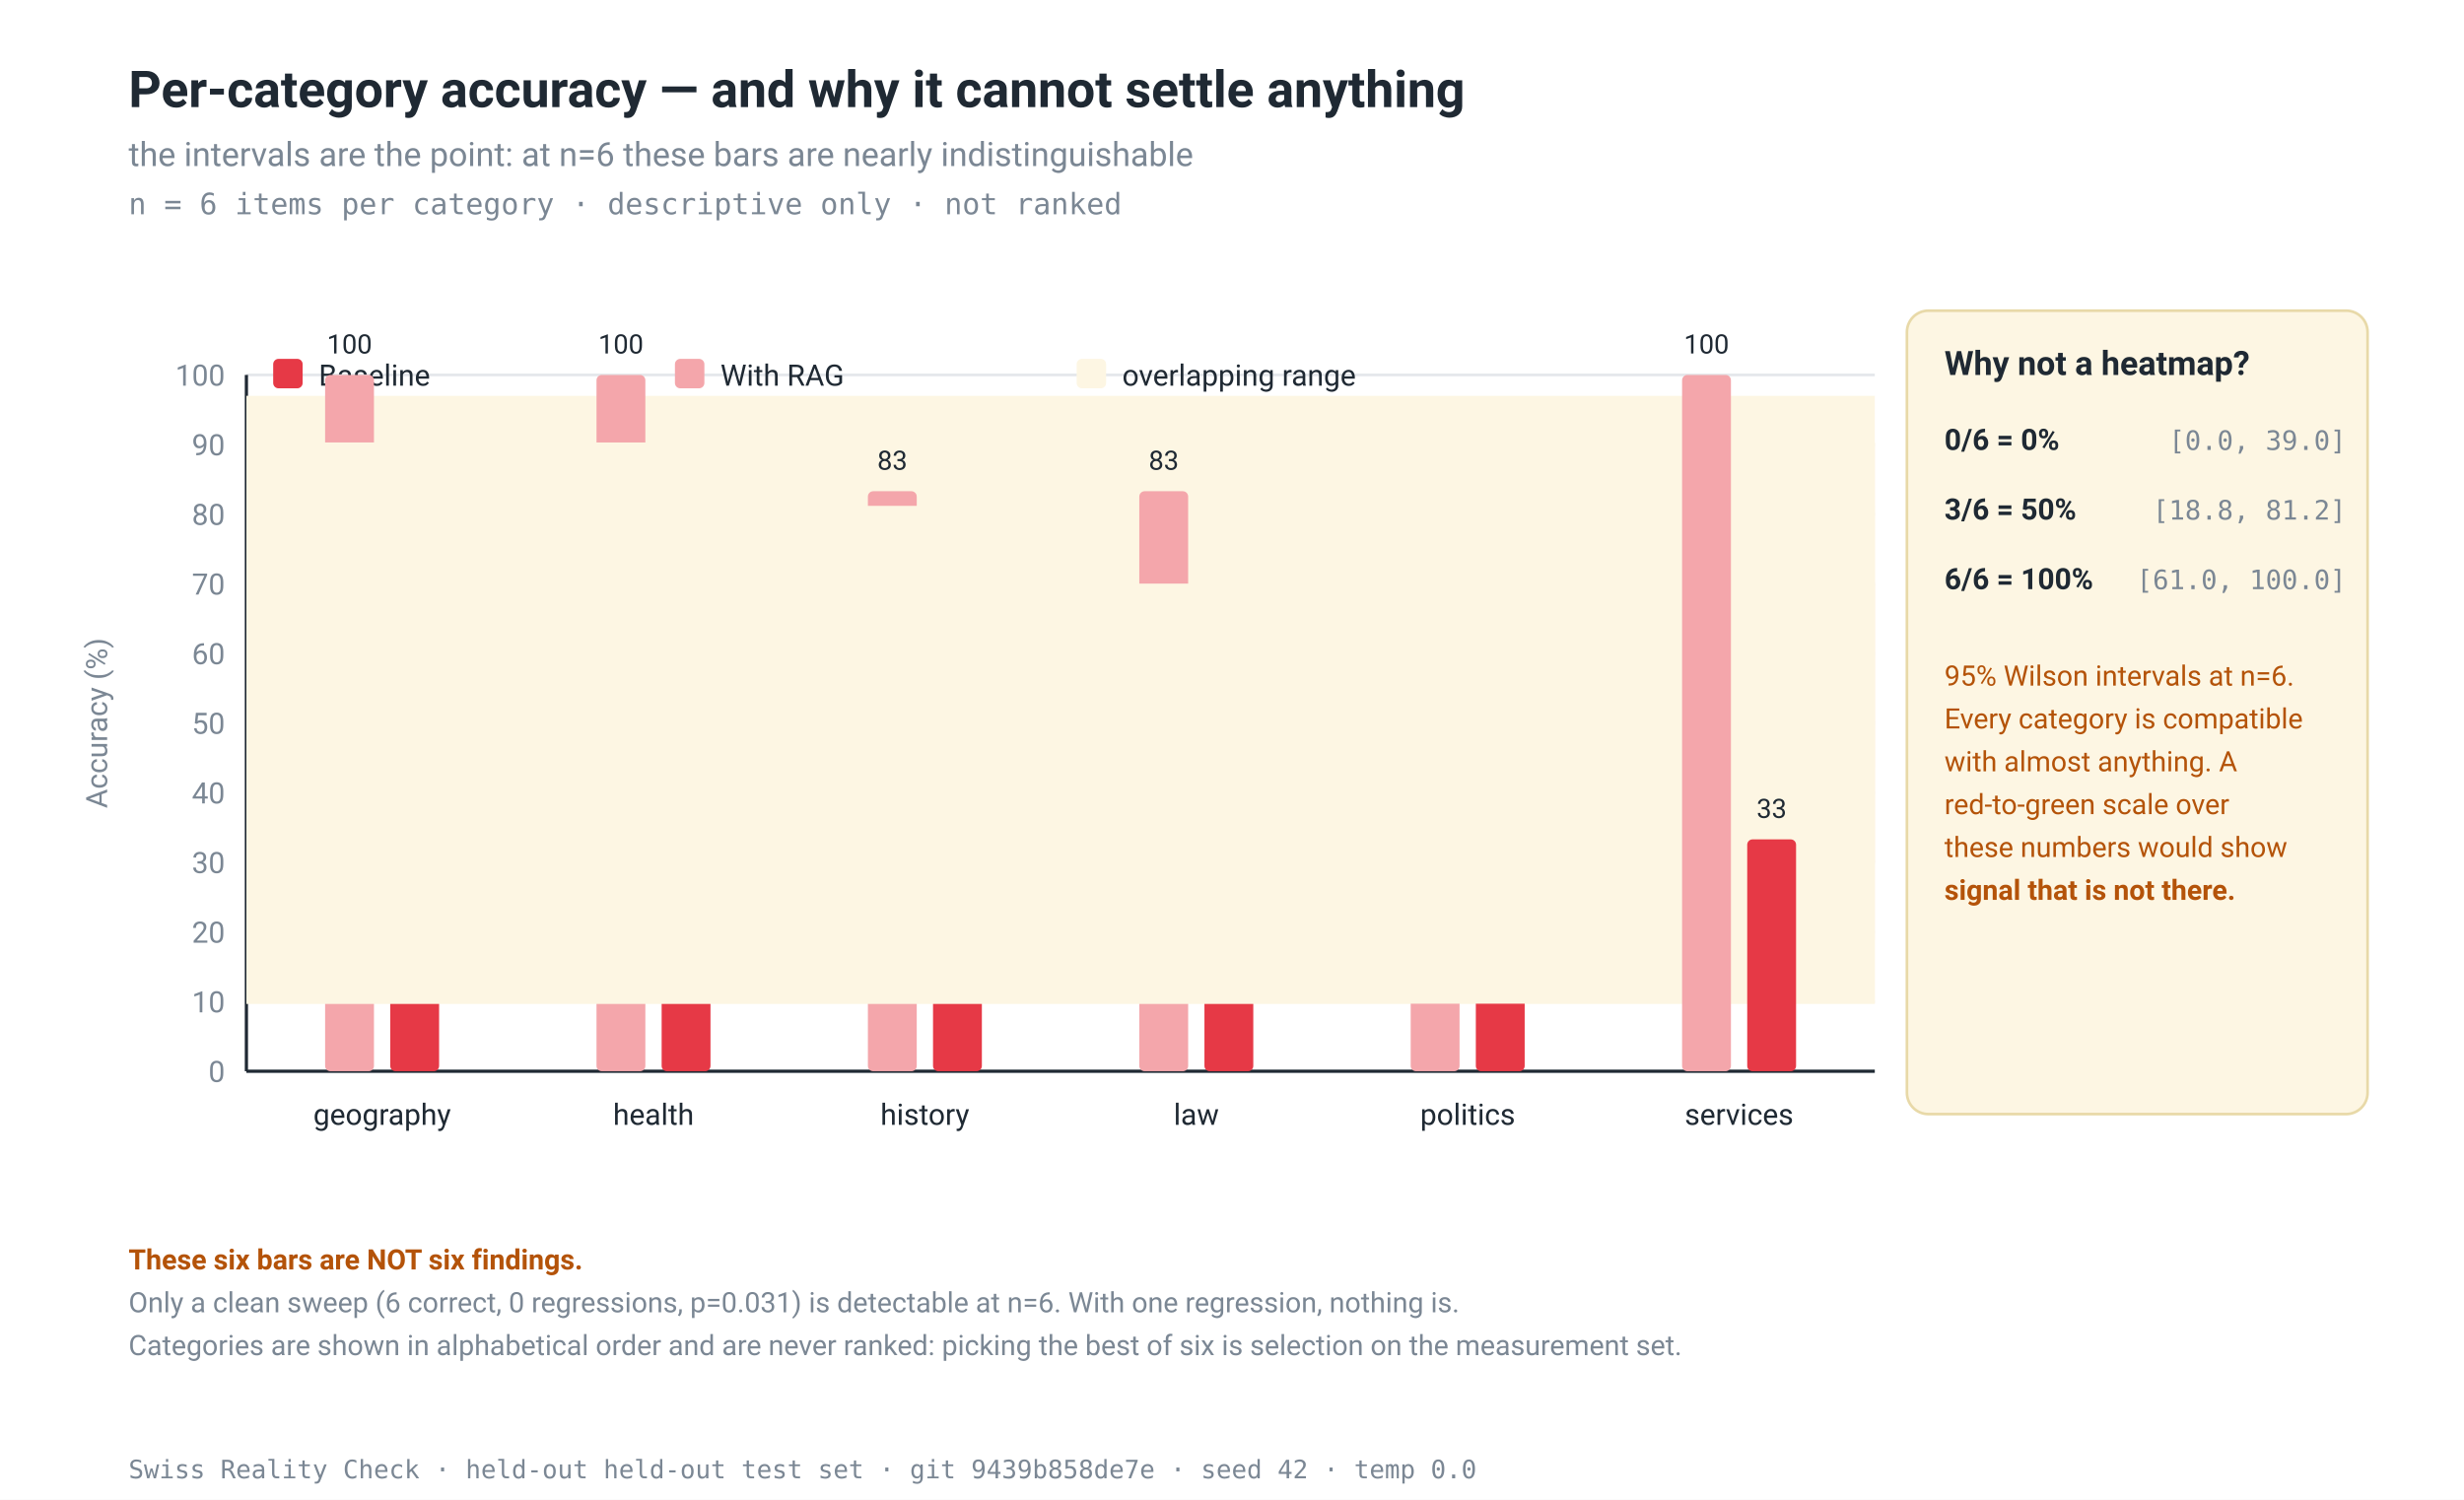
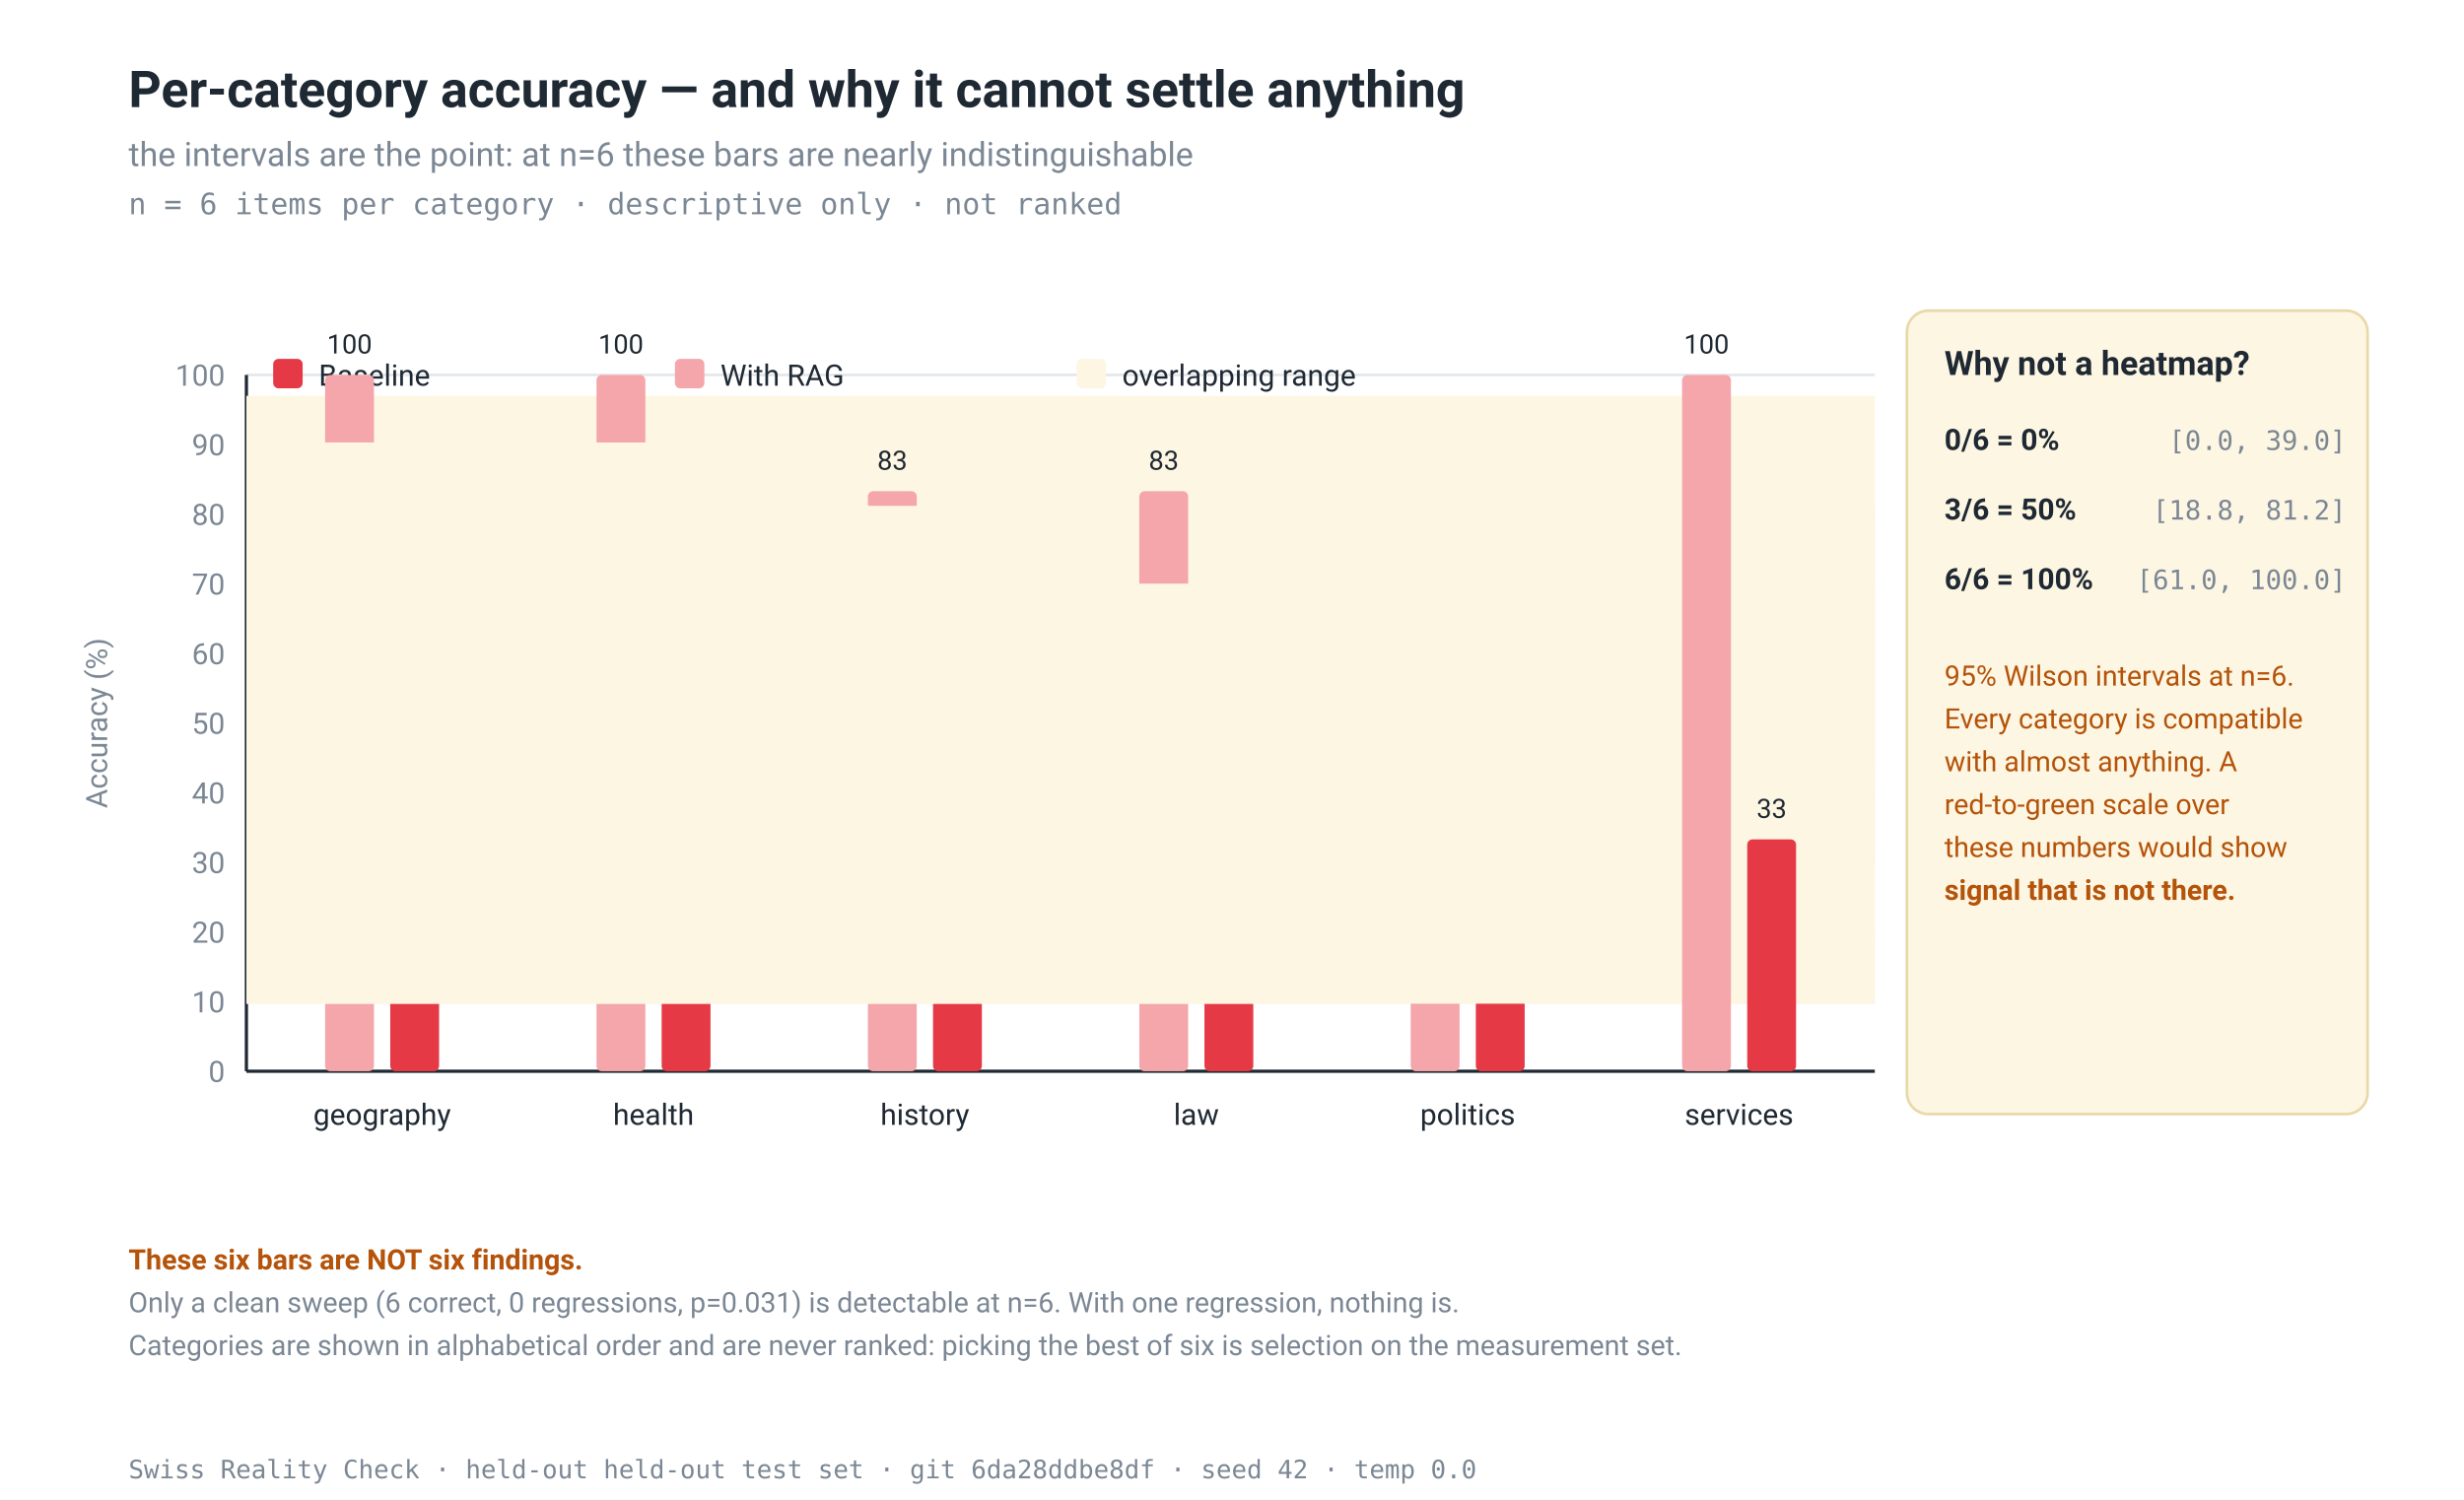
<svg xmlns="http://www.w3.org/2000/svg" width="920" height="560" viewBox="0 0 920 560" role="img" aria-labelledby="t" font-family="ui-sans-serif, -apple-system, 'Segoe UI', Roboto, 'Helvetica Neue', Arial, sans-serif">
  <rect width="920" height="560" fill="#FFFFFF" />
  <text x="48.00" y="40.00" font-family="ui-sans-serif, -apple-system, 'Segoe UI', Roboto, 'Helvetica Neue', Arial, sans-serif" font-size="19" fill="#1F2933" font-weight="bold" text-anchor="start" opacity="1.0" font-style="">Per-category accuracy — and why it cannot settle anything</text>
  <text x="48.00" y="62.00" font-family="ui-sans-serif, -apple-system, 'Segoe UI', Roboto, 'Helvetica Neue', Arial, sans-serif" font-size="12.5" fill="#7B8794" font-weight="normal" text-anchor="start" opacity="1.0" font-style="">the intervals are the point: at n=6 these bars are nearly indistinguishable</text>
  <text x="48.00" y="80.00" font-family="ui-monospace, SFMono-Regular, Menlo, Consolas, monospace" font-size="11" fill="#7B8794" font-weight="normal" text-anchor="start" opacity="1.0" font-style="">n = 6 items per category · descriptive only · not ranked</text>
  <line x1="92.00" y1="400.00" x2="700.00" y2="400.00" stroke="#E4E7EB" stroke-width="1" stroke-linecap="butt" />
  <text x="84.00" y="404.00" font-family="ui-sans-serif, -apple-system, 'Segoe UI', Roboto, 'Helvetica Neue', Arial, sans-serif" font-size="11" fill="#7B8794" font-weight="normal" text-anchor="end" opacity="1.0" font-style="">0</text>
  <line x1="92.00" y1="374.00" x2="700.00" y2="374.00" stroke="#E4E7EB" stroke-width="1" stroke-linecap="butt" />
  <text x="84.00" y="378.00" font-family="ui-sans-serif, -apple-system, 'Segoe UI', Roboto, 'Helvetica Neue', Arial, sans-serif" font-size="11" fill="#7B8794" font-weight="normal" text-anchor="end" opacity="1.0" font-style="">10</text>
  <line x1="92.00" y1="348.00" x2="700.00" y2="348.00" stroke="#E4E7EB" stroke-width="1" stroke-linecap="butt" />
  <text x="84.00" y="352.00" font-family="ui-sans-serif, -apple-system, 'Segoe UI', Roboto, 'Helvetica Neue', Arial, sans-serif" font-size="11" fill="#7B8794" font-weight="normal" text-anchor="end" opacity="1.0" font-style="">20</text>
  <line x1="92.00" y1="322.00" x2="700.00" y2="322.00" stroke="#E4E7EB" stroke-width="1" stroke-linecap="butt" />
  <text x="84.00" y="326.00" font-family="ui-sans-serif, -apple-system, 'Segoe UI', Roboto, 'Helvetica Neue', Arial, sans-serif" font-size="11" fill="#7B8794" font-weight="normal" text-anchor="end" opacity="1.0" font-style="">30</text>
  <line x1="92.00" y1="296.00" x2="700.00" y2="296.00" stroke="#E4E7EB" stroke-width="1" stroke-linecap="butt" />
  <text x="84.00" y="300.00" font-family="ui-sans-serif, -apple-system, 'Segoe UI', Roboto, 'Helvetica Neue', Arial, sans-serif" font-size="11" fill="#7B8794" font-weight="normal" text-anchor="end" opacity="1.0" font-style="">40</text>
  <line x1="92.00" y1="270.00" x2="700.00" y2="270.00" stroke="#E4E7EB" stroke-width="1" stroke-linecap="butt" />
  <text x="84.00" y="274.00" font-family="ui-sans-serif, -apple-system, 'Segoe UI', Roboto, 'Helvetica Neue', Arial, sans-serif" font-size="11" fill="#7B8794" font-weight="normal" text-anchor="end" opacity="1.0" font-style="">50</text>
  <line x1="92.00" y1="244.00" x2="700.00" y2="244.00" stroke="#E4E7EB" stroke-width="1" stroke-linecap="butt" />
  <text x="84.00" y="248.00" font-family="ui-sans-serif, -apple-system, 'Segoe UI', Roboto, 'Helvetica Neue', Arial, sans-serif" font-size="11" fill="#7B8794" font-weight="normal" text-anchor="end" opacity="1.0" font-style="">60</text>
  <line x1="92.00" y1="218.00" x2="700.00" y2="218.00" stroke="#E4E7EB" stroke-width="1" stroke-linecap="butt" />
  <text x="84.00" y="222.00" font-family="ui-sans-serif, -apple-system, 'Segoe UI', Roboto, 'Helvetica Neue', Arial, sans-serif" font-size="11" fill="#7B8794" font-weight="normal" text-anchor="end" opacity="1.0" font-style="">70</text>
  <line x1="92.00" y1="192.00" x2="700.00" y2="192.00" stroke="#E4E7EB" stroke-width="1" stroke-linecap="butt" />
  <text x="84.00" y="196.00" font-family="ui-sans-serif, -apple-system, 'Segoe UI', Roboto, 'Helvetica Neue', Arial, sans-serif" font-size="11" fill="#7B8794" font-weight="normal" text-anchor="end" opacity="1.0" font-style="">80</text>
  <line x1="92.00" y1="166.00" x2="700.00" y2="166.00" stroke="#E4E7EB" stroke-width="1" stroke-linecap="butt" />
  <text x="84.00" y="170.00" font-family="ui-sans-serif, -apple-system, 'Segoe UI', Roboto, 'Helvetica Neue', Arial, sans-serif" font-size="11" fill="#7B8794" font-weight="normal" text-anchor="end" opacity="1.0" font-style="">90</text>
  <line x1="92.00" y1="140.00" x2="700.00" y2="140.00" stroke="#E4E7EB" stroke-width="1" stroke-linecap="butt" />
  <text x="84.00" y="144.00" font-family="ui-sans-serif, -apple-system, 'Segoe UI', Roboto, 'Helvetica Neue', Arial, sans-serif" font-size="11" fill="#7B8794" font-weight="normal" text-anchor="end" opacity="1.0" font-style="">100</text>
  <line x1="92.00" y1="140.00" x2="92.00" y2="400.00" stroke="#1F2933" stroke-width="1.2" stroke-linecap="butt" />
  <line x1="92.00" y1="400.00" x2="700.00" y2="400.00" stroke="#1F2933" stroke-width="1.2" stroke-linecap="butt" />
  <text x="40.00" y="270.00" font-family="ui-sans-serif, -apple-system, 'Segoe UI', Roboto, 'Helvetica Neue', Arial, sans-serif" font-size="11" fill="#7B8794" font-weight="normal" text-anchor="middle" transform="rotate(-90 40.00 270.00)">Accuracy (%)</text>
  <line x1="92.00" y1="335.00" x2="700.00" y2="335.00" stroke="#B45309" stroke-width="1.4" stroke-linecap="butt" stroke-dasharray="4 3" />
  <text x="696.00" y="329.00" font-family="ui-sans-serif, -apple-system, 'Segoe UI', Roboto, 'Helvetica Neue', Arial, sans-serif" font-size="11" fill="#B45309" font-weight="bold" text-anchor="end" opacity="1.0" font-style="">chance (25%)</text>
  <rect x="102.00" y="134.00" width="11.00" height="11.00" rx="2" fill="#E63946" stroke="none" stroke-width="1" opacity="1.0" />
  <text x="119.00" y="144.00" font-family="ui-sans-serif, -apple-system, 'Segoe UI', Roboto, 'Helvetica Neue', Arial, sans-serif" font-size="11" fill="#1F2933" font-weight="normal" text-anchor="start" opacity="1.0" font-style="">Baseline</text>
  <rect x="252.00" y="134.00" width="11.00" height="11.00" rx="2" fill="#F4A6AB" stroke="none" stroke-width="1" opacity="1.0" />
  <text x="269.00" y="144.00" font-family="ui-sans-serif, -apple-system, 'Segoe UI', Roboto, 'Helvetica Neue', Arial, sans-serif" font-size="11" fill="#1F2933" font-weight="normal" text-anchor="start" opacity="1.0" font-style="">With RAG</text>
  <rect x="402.00" y="134.00" width="11.00" height="11.00" rx="2" fill="#FDF6E3" stroke="none" stroke-width="1" opacity="1.0" />
  <text x="419.00" y="144.00" font-family="ui-sans-serif, -apple-system, 'Segoe UI', Roboto, 'Helvetica Neue', Arial, sans-serif" font-size="11" fill="#1F2933" font-weight="normal" text-anchor="start" opacity="1.0" font-style="">overlapping range</text>
  <rect x="92.00" y="147.80" width="608.00" height="138.84" rx="0" fill="#FDF6E3" stroke="none" stroke-width="1" opacity="1.0" />
  <rect x="121.39" y="140.00" width="18.24" height="260.00" rx="2" fill="#F4A6AB" stroke="none" stroke-width="1.4" opacity="1.0" />
  <rect x="145.71" y="183.42" width="18.24" height="216.58" rx="2" fill="#E63946" stroke="none" stroke-width="1.4" opacity="1.0" />
  <text x="130.51" y="132.00" font-family="ui-sans-serif, -apple-system, 'Segoe UI', Roboto, 'Helvetica Neue', Arial, sans-serif" font-size="10" fill="#1F2933" font-weight="normal" text-anchor="middle" opacity="1.0" font-style="">100</text>
  <text x="154.83" y="175.42" font-family="ui-sans-serif, -apple-system, 'Segoe UI', Roboto, 'Helvetica Neue', Arial, sans-serif" font-size="10" fill="#1F2933" font-weight="normal" text-anchor="middle" opacity="1.0" font-style="">83</text>
  <rect x="92.00" y="165.22" width="608.00" height="156.78" rx="0" fill="#FDF6E3" stroke="none" stroke-width="1" opacity="1.0" />
  <rect x="222.72" y="140.00" width="18.24" height="260.00" rx="2" fill="#F4A6AB" stroke="none" stroke-width="1.4" opacity="1.0" />
  <rect x="247.04" y="226.58" width="18.24" height="173.42" rx="2" fill="#E63946" stroke="none" stroke-width="1.4" opacity="1.0" />
  <text x="231.84" y="132.00" font-family="ui-sans-serif, -apple-system, 'Segoe UI', Roboto, 'Helvetica Neue', Arial, sans-serif" font-size="10" fill="#1F2933" font-weight="normal" text-anchor="middle" opacity="1.0" font-style="">100</text>
  <text x="256.16" y="218.58" font-family="ui-sans-serif, -apple-system, 'Segoe UI', Roboto, 'Helvetica Neue', Arial, sans-serif" font-size="10" fill="#1F2933" font-weight="normal" text-anchor="middle" opacity="1.0" font-style="">67</text>
  <rect x="92.00" y="165.22" width="608.00" height="156.78" rx="0" fill="#FDF6E3" stroke="none" stroke-width="1" opacity="1.0" />
  <rect x="324.05" y="183.42" width="18.24" height="216.58" rx="2" fill="#F4A6AB" stroke="none" stroke-width="1.4" opacity="1.0" />
  <rect x="348.37" y="226.58" width="18.24" height="173.42" rx="2" fill="#E63946" stroke="none" stroke-width="1.4" opacity="1.0" />
  <text x="333.17" y="175.42" font-family="ui-sans-serif, -apple-system, 'Segoe UI', Roboto, 'Helvetica Neue', Arial, sans-serif" font-size="10" fill="#1F2933" font-weight="normal" text-anchor="middle" opacity="1.0" font-style="">83</text>
  <text x="357.49" y="218.58" font-family="ui-sans-serif, -apple-system, 'Segoe UI', Roboto, 'Helvetica Neue', Arial, sans-serif" font-size="10" fill="#1F2933" font-weight="normal" text-anchor="middle" opacity="1.0" font-style="">67</text>
  <rect x="92.00" y="188.88" width="608.00" height="162.24" rx="0" fill="#FDF6E3" stroke="none" stroke-width="1" opacity="1.0" />
  <rect x="425.39" y="183.42" width="18.24" height="216.58" rx="2" fill="#F4A6AB" stroke="none" stroke-width="1.4" opacity="1.0" />
  <rect x="449.71" y="270.00" width="18.24" height="130.00" rx="2" fill="#E63946" stroke="none" stroke-width="1.4" opacity="1.0" />
  <text x="434.51" y="175.42" font-family="ui-sans-serif, -apple-system, 'Segoe UI', Roboto, 'Helvetica Neue', Arial, sans-serif" font-size="10" fill="#1F2933" font-weight="normal" text-anchor="middle" opacity="1.0" font-style="">83</text>
  <text x="458.83" y="262.00" font-family="ui-sans-serif, -apple-system, 'Segoe UI', Roboto, 'Helvetica Neue', Arial, sans-serif" font-size="10" fill="#1F2933" font-weight="normal" text-anchor="middle" opacity="1.0" font-style="">50</text>
  <rect x="92.00" y="218.00" width="608.00" height="156.78" rx="0" fill="#FDF6E3" stroke="none" stroke-width="1" opacity="1.0" />
  <rect x="526.72" y="270.00" width="18.24" height="130.00" rx="2" fill="#F4A6AB" stroke="none" stroke-width="1.4" opacity="1.0" />
  <rect x="551.04" y="313.42" width="18.24" height="86.58" rx="2" fill="#E63946" stroke="none" stroke-width="1.4" opacity="1.0" />
  <text x="535.84" y="262.00" font-family="ui-sans-serif, -apple-system, 'Segoe UI', Roboto, 'Helvetica Neue', Arial, sans-serif" font-size="10" fill="#1F2933" font-weight="normal" text-anchor="middle" opacity="1.0" font-style="">50</text>
  <text x="560.16" y="305.42" font-family="ui-sans-serif, -apple-system, 'Segoe UI', Roboto, 'Helvetica Neue', Arial, sans-serif" font-size="10" fill="#1F2933" font-weight="normal" text-anchor="middle" opacity="1.0" font-style="">33</text>
  <rect x="92.00" y="218.00" width="608.00" height="156.78" rx="0" fill="#FDF6E3" stroke="none" stroke-width="1" opacity="1.0" />
  <rect x="628.05" y="140.00" width="18.24" height="260.00" rx="2" fill="#F4A6AB" stroke="none" stroke-width="1.4" opacity="1.0" />
  <rect x="652.37" y="313.42" width="18.24" height="86.58" rx="2" fill="#E63946" stroke="none" stroke-width="1.4" opacity="1.0" />
  <text x="637.17" y="132.00" font-family="ui-sans-serif, -apple-system, 'Segoe UI', Roboto, 'Helvetica Neue', Arial, sans-serif" font-size="10" fill="#1F2933" font-weight="normal" text-anchor="middle" opacity="1.0" font-style="">100</text>
  <text x="661.49" y="305.42" font-family="ui-sans-serif, -apple-system, 'Segoe UI', Roboto, 'Helvetica Neue', Arial, sans-serif" font-size="10" fill="#1F2933" font-weight="normal" text-anchor="middle" opacity="1.0" font-style="">33</text>
  <text x="142.67" y="420.00" font-family="ui-sans-serif, -apple-system, 'Segoe UI', Roboto, 'Helvetica Neue', Arial, sans-serif" font-size="11" fill="#1F2933" font-weight="normal" text-anchor="middle" opacity="1.0" font-style="">geography</text>
  <text x="244.00" y="420.00" font-family="ui-sans-serif, -apple-system, 'Segoe UI', Roboto, 'Helvetica Neue', Arial, sans-serif" font-size="11" fill="#1F2933" font-weight="normal" text-anchor="middle" opacity="1.0" font-style="">health</text>
  <text x="345.33" y="420.00" font-family="ui-sans-serif, -apple-system, 'Segoe UI', Roboto, 'Helvetica Neue', Arial, sans-serif" font-size="11" fill="#1F2933" font-weight="normal" text-anchor="middle" opacity="1.0" font-style="">history</text>
  <text x="446.67" y="420.00" font-family="ui-sans-serif, -apple-system, 'Segoe UI', Roboto, 'Helvetica Neue', Arial, sans-serif" font-size="11" fill="#1F2933" font-weight="normal" text-anchor="middle" opacity="1.0" font-style="">law</text>
  <text x="548.00" y="420.00" font-family="ui-sans-serif, -apple-system, 'Segoe UI', Roboto, 'Helvetica Neue', Arial, sans-serif" font-size="11" fill="#1F2933" font-weight="normal" text-anchor="middle" opacity="1.0" font-style="">politics</text>
  <text x="649.33" y="420.00" font-family="ui-sans-serif, -apple-system, 'Segoe UI', Roboto, 'Helvetica Neue', Arial, sans-serif" font-size="11" fill="#1F2933" font-weight="normal" text-anchor="middle" opacity="1.0" font-style="">services</text>
  <rect x="712.00" y="116.00" width="172.00" height="300.00" rx="8" fill="#FDF6E3" stroke="#E8D9A8" stroke-width="1" opacity="1.0" />
  <text x="726.00" y="140.00" font-family="ui-sans-serif, -apple-system, 'Segoe UI', Roboto, 'Helvetica Neue', Arial, sans-serif" font-size="12.5" fill="#1F2933" font-weight="bold" text-anchor="start" opacity="1.0" font-style="">Why not a heatmap?</text>
  <text x="726.00" y="168.00" font-family="ui-sans-serif, -apple-system, 'Segoe UI', Roboto, 'Helvetica Neue', Arial, sans-serif" font-size="11" fill="#1F2933" font-weight="bold" text-anchor="start" opacity="1.0" font-style="">0/6 = 0%</text>
  <text x="876.00" y="168.00" font-family="ui-monospace, SFMono-Regular, Menlo, Consolas, monospace" font-size="10" fill="#7B8794" font-weight="normal" text-anchor="end" opacity="1.0" font-style="">[0.0, 39.0]</text>
  <text x="726.00" y="194.00" font-family="ui-sans-serif, -apple-system, 'Segoe UI', Roboto, 'Helvetica Neue', Arial, sans-serif" font-size="11" fill="#1F2933" font-weight="bold" text-anchor="start" opacity="1.0" font-style="">3/6 = 50%</text>
  <text x="876.00" y="194.00" font-family="ui-monospace, SFMono-Regular, Menlo, Consolas, monospace" font-size="10" fill="#7B8794" font-weight="normal" text-anchor="end" opacity="1.0" font-style="">[18.8, 81.2]</text>
  <text x="726.00" y="220.00" font-family="ui-sans-serif, -apple-system, 'Segoe UI', Roboto, 'Helvetica Neue', Arial, sans-serif" font-size="11" fill="#1F2933" font-weight="bold" text-anchor="start" opacity="1.0" font-style="">6/6 = 100%</text>
  <text x="876.00" y="220.00" font-family="ui-monospace, SFMono-Regular, Menlo, Consolas, monospace" font-size="10" fill="#7B8794" font-weight="normal" text-anchor="end" opacity="1.0" font-style="">[61.0, 100.0]</text>
  <text x="726.00" y="256.00" font-family="ui-sans-serif, -apple-system, 'Segoe UI', Roboto, 'Helvetica Neue', Arial, sans-serif" font-size="10.5" fill="#B45309" font-weight="normal" text-anchor="start" opacity="1.0" font-style="">95% Wilson intervals at n=6.</text>
  <text x="726.00" y="272.00" font-family="ui-sans-serif, -apple-system, 'Segoe UI', Roboto, 'Helvetica Neue', Arial, sans-serif" font-size="10.5" fill="#B45309" font-weight="normal" text-anchor="start" opacity="1.0" font-style="">Every category is compatible</text>
  <text x="726.00" y="288.00" font-family="ui-sans-serif, -apple-system, 'Segoe UI', Roboto, 'Helvetica Neue', Arial, sans-serif" font-size="10.5" fill="#B45309" font-weight="normal" text-anchor="start" opacity="1.0" font-style="">with almost anything. A</text>
  <text x="726.00" y="304.00" font-family="ui-sans-serif, -apple-system, 'Segoe UI', Roboto, 'Helvetica Neue', Arial, sans-serif" font-size="10.5" fill="#B45309" font-weight="normal" text-anchor="start" opacity="1.0" font-style="">red-to-green scale over</text>
  <text x="726.00" y="320.00" font-family="ui-sans-serif, -apple-system, 'Segoe UI', Roboto, 'Helvetica Neue', Arial, sans-serif" font-size="10.5" fill="#B45309" font-weight="normal" text-anchor="start" opacity="1.0" font-style="">these numbers would show</text>
  <text x="726.00" y="336.00" font-family="ui-sans-serif, -apple-system, 'Segoe UI', Roboto, 'Helvetica Neue', Arial, sans-serif" font-size="10.5" fill="#B45309" font-weight="bold" text-anchor="start" opacity="1.0" font-style="">signal that is not there.</text>
  <text x="48.00" y="474.00" font-family="ui-sans-serif, -apple-system, 'Segoe UI', Roboto, 'Helvetica Neue', Arial, sans-serif" font-size="10.5" fill="#B45309" font-weight="bold" text-anchor="start" opacity="1.0" font-style="">These six bars are NOT six findings.</text>
  <text x="48.00" y="490.00" font-family="ui-sans-serif, -apple-system, 'Segoe UI', Roboto, 'Helvetica Neue', Arial, sans-serif" font-size="10.5" fill="#7B8794" font-weight="normal" text-anchor="start" opacity="1.0" font-style="">Only a clean sweep (6 correct, 0 regressions, p=0.031) is detectable at n=6. With one regression, nothing is.</text>
  <text x="48.00" y="506.00" font-family="ui-sans-serif, -apple-system, 'Segoe UI', Roboto, 'Helvetica Neue', Arial, sans-serif" font-size="10.5" fill="#7B8794" font-weight="normal" text-anchor="start" opacity="1.0" font-style="">Categories are shown in alphabetical order and are never ranked: picking the best of six is selection on the measurement set.</text>
-   <text x="48.00" y="552.00" font-family="ui-monospace, SFMono-Regular, Menlo, Consolas, monospace" font-size="9.5" fill="#7B8794" font-weight="normal" text-anchor="start" opacity="1.0" font-style="">Swiss Reality Check · held-out held-out test set · git 9439b858de7e · seed 42 · temp 0.0</text>
+   <text x="48.00" y="552.00" font-family="ui-monospace, SFMono-Regular, Menlo, Consolas, monospace" font-size="9.5" fill="#7B8794" font-weight="normal" text-anchor="start" opacity="1.0" font-style="">Swiss Reality Check · held-out held-out test set · git 6da28ddbe8df · seed 42 · temp 0.0</text>
</svg>
